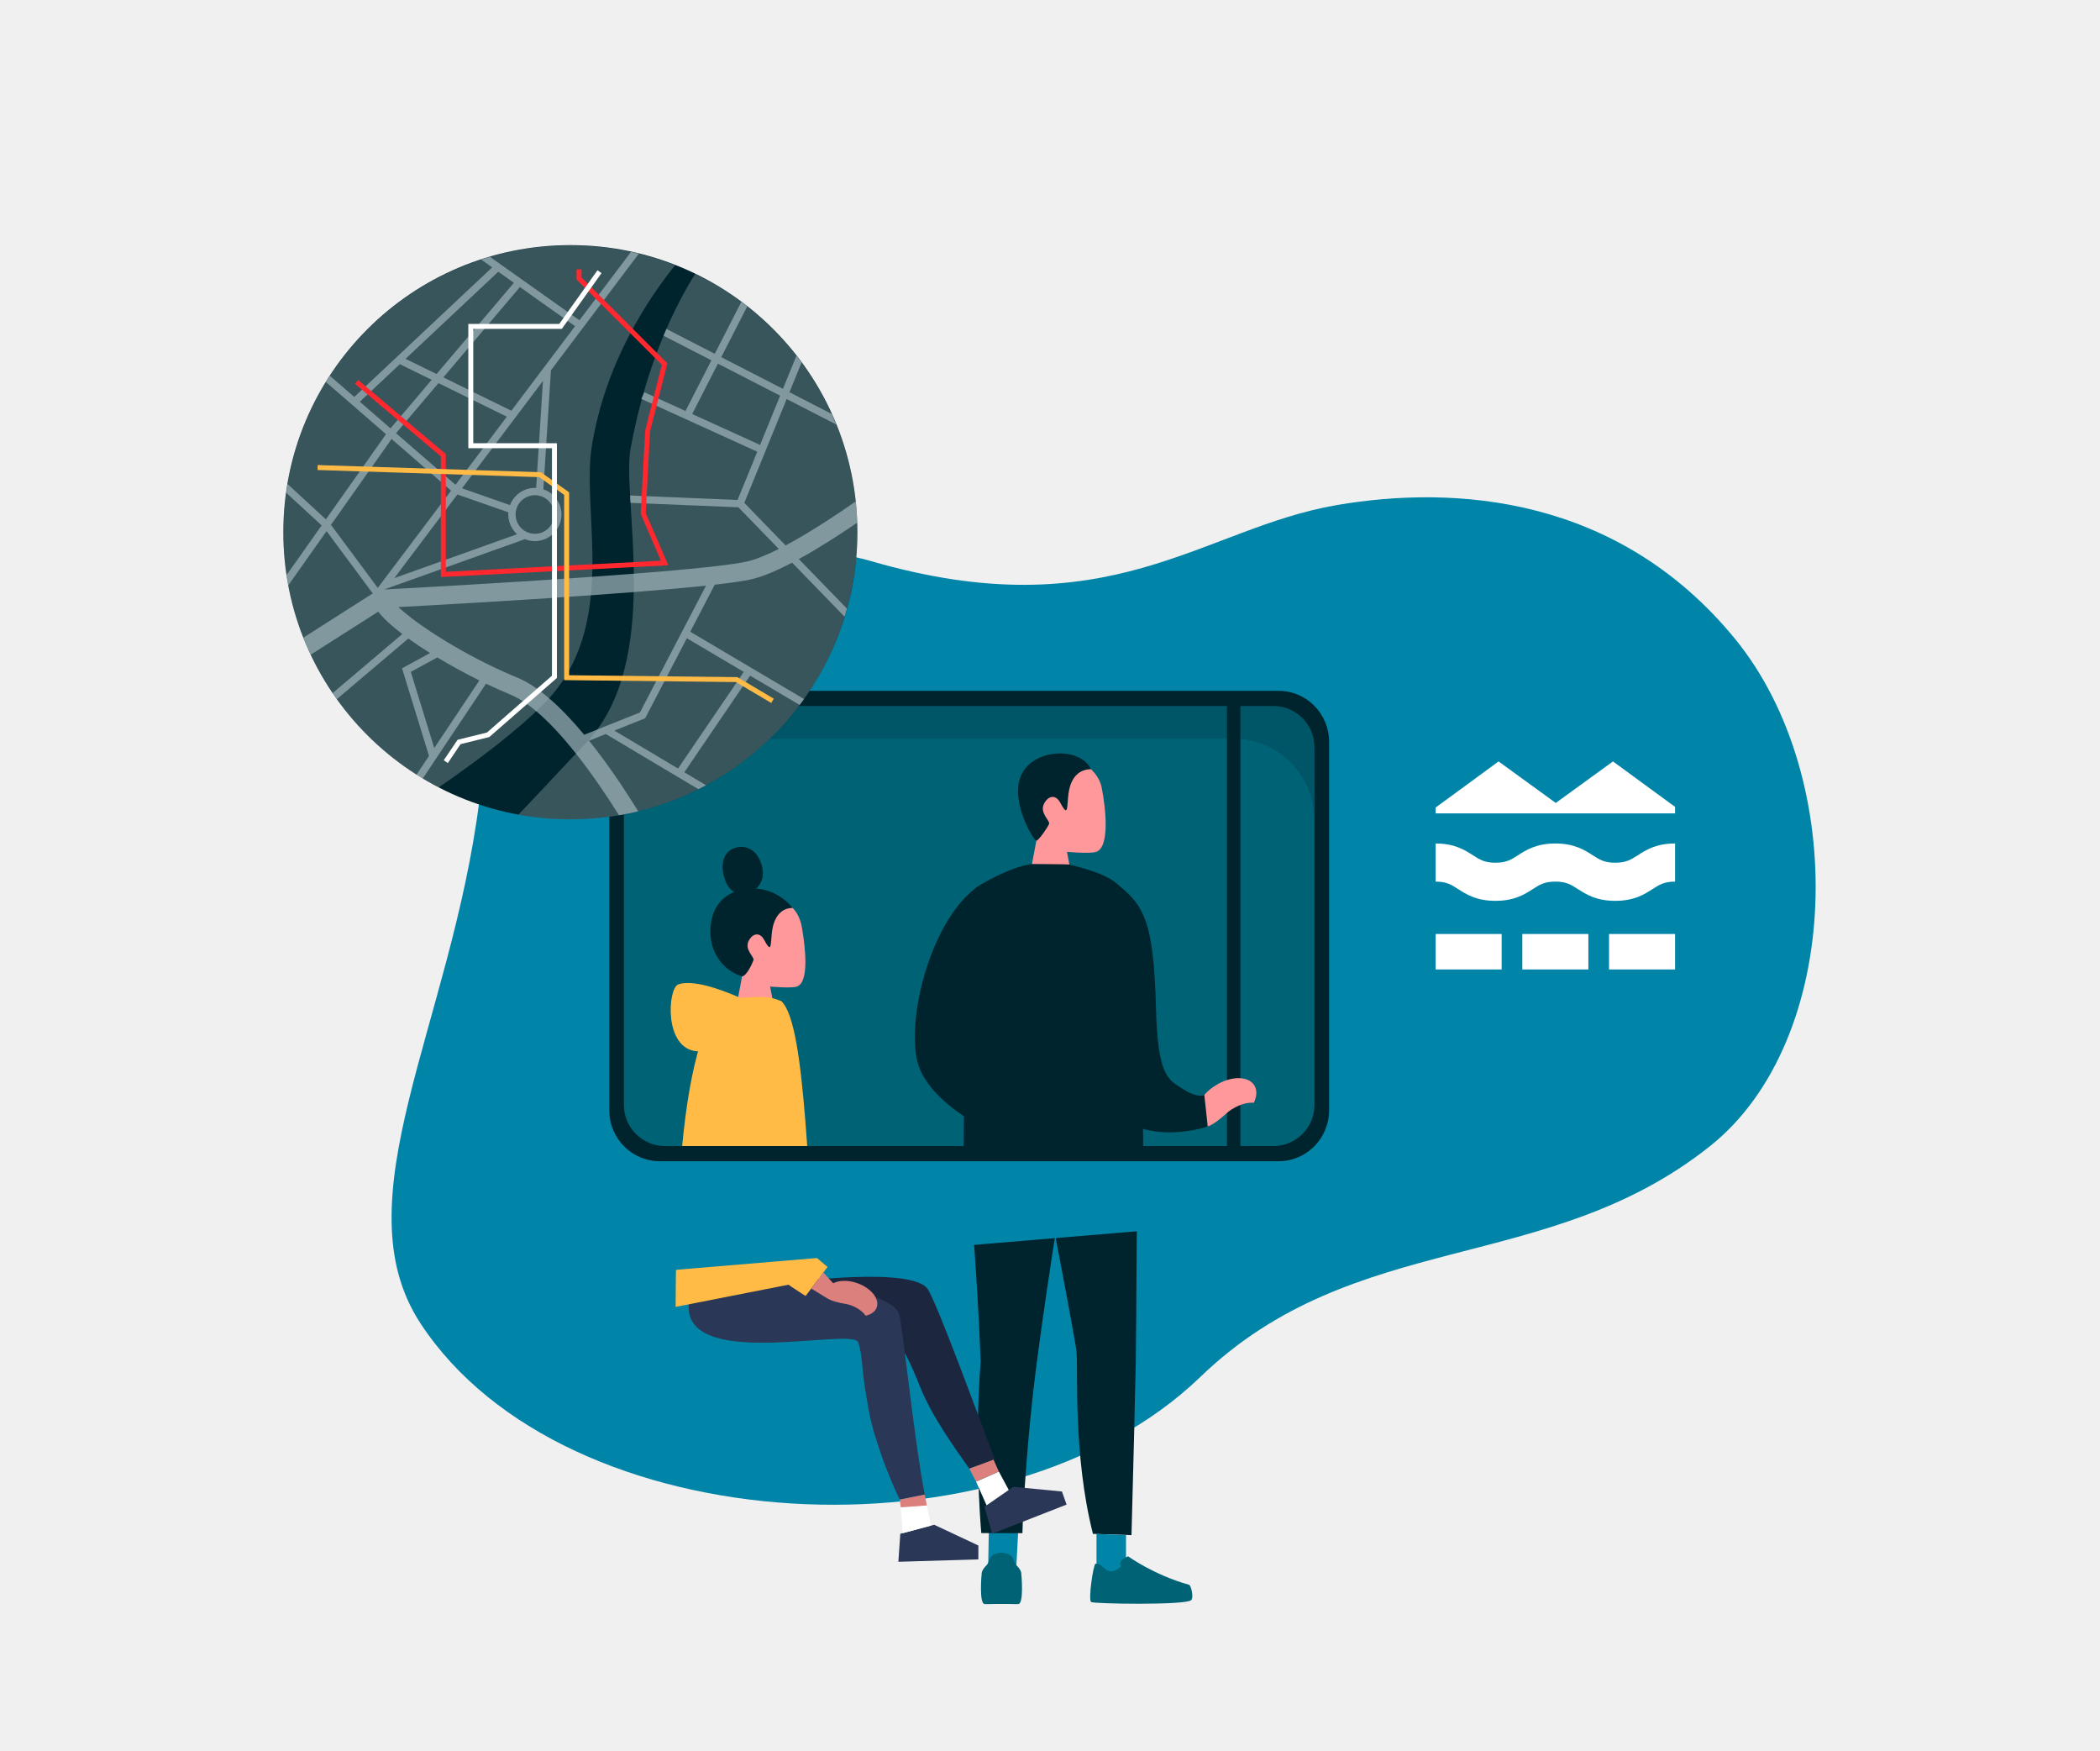
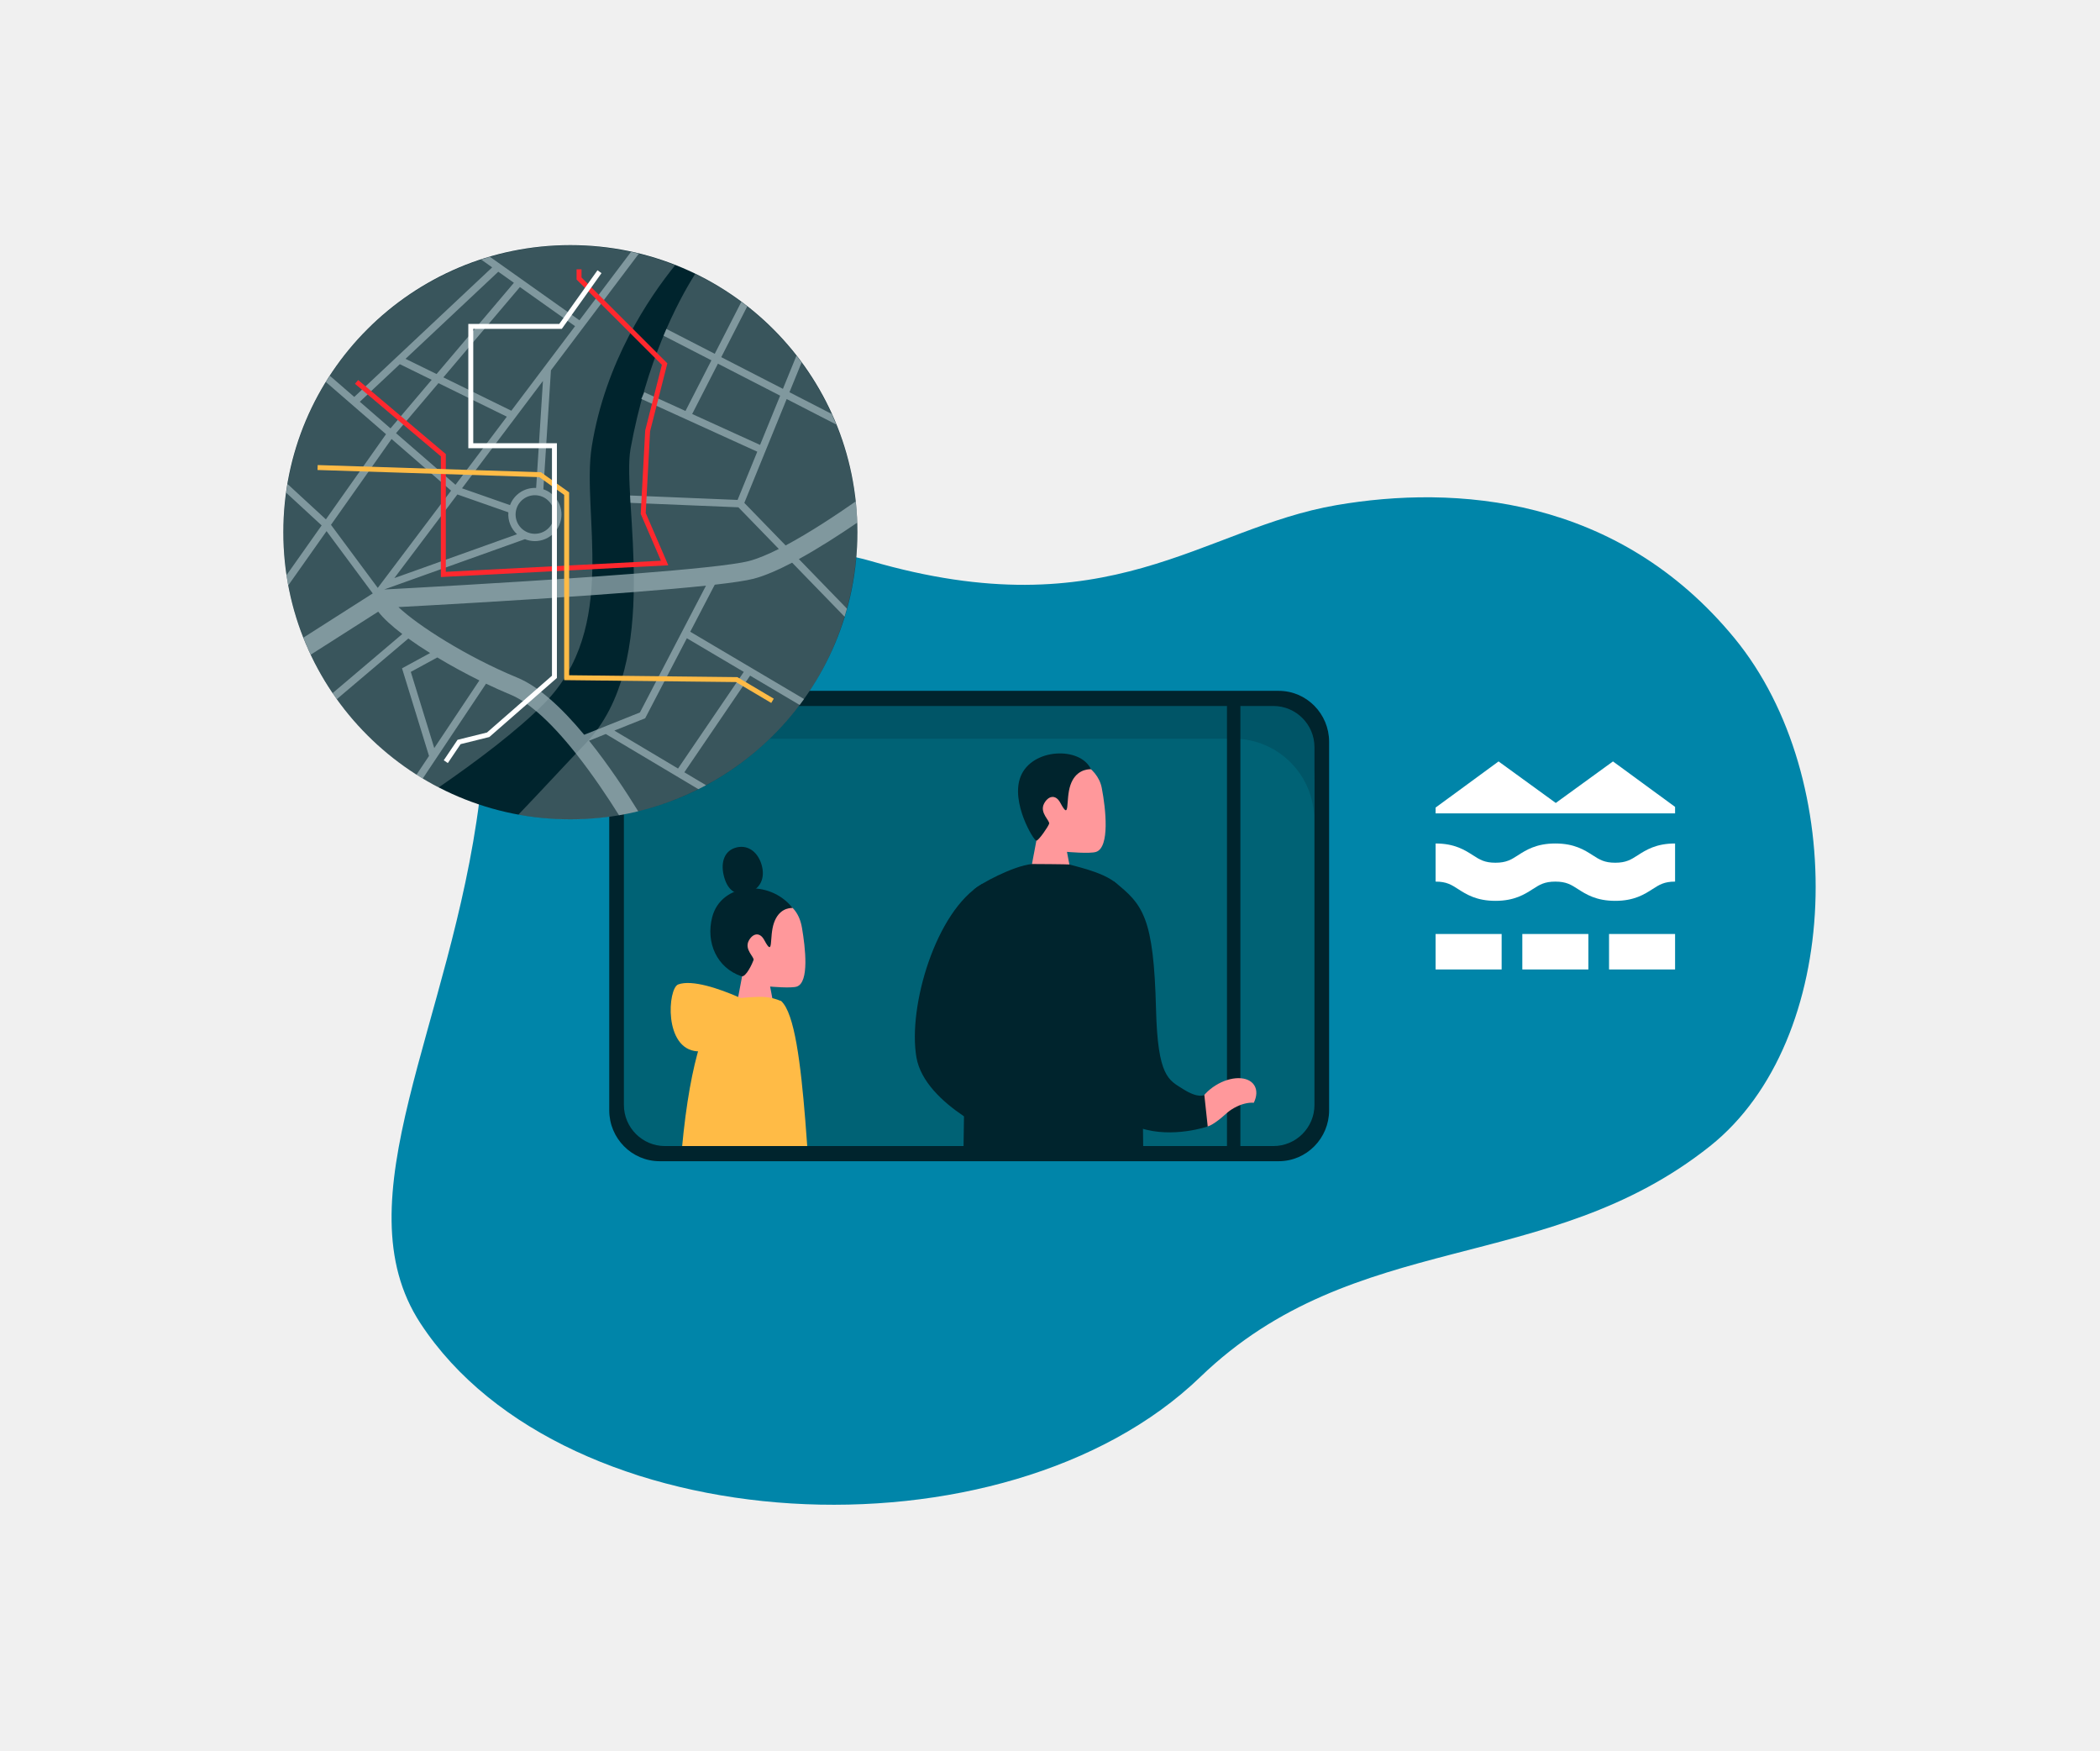
<svg xmlns="http://www.w3.org/2000/svg" width="2400" height="2000" viewBox="0 0 2400 2000" fill="none">
  <path d="M1527.42 577.14C1373.73 603.52 1268.04 720.47 994.689 640.87C823.569 591.04 571.009 731.79 547.869 914.67C515.529 1170.25 388.109 1371.09 480.579 1512.09C645.529 1763.59 1148.32 1788.76 1371.79 1573.28C1548.74 1402.65 1768.03 1457.91 1954.4 1309.45C2106.04 1188.66 2114.02 889.51 1982.33 729.24C1848.66 566.55 1662.79 553.9 1527.42 577.14Z" fill="#0085A9" />
  <path d="M1507.02 1258.71C1507.02 1287.29 1483.85 1310.47 1455.26 1310.47H759.999C731.419 1310.47 708.239 1287.3 708.239 1258.71V849.83C708.239 821.25 731.409 798.07 759.999 798.07H1455.27C1483.85 798.07 1507.03 821.24 1507.03 849.83V1258.71H1507.02Z" fill="#006275" />
-   <path d="M1417.58 801.85H1402.25V1319.03H1417.58V801.85Z" fill="#00242D" />
-   <path d="M1202.98 865.95C1224.04 860.63 1254.37 875.54 1259.14 900.18C1263.91 924.82 1268.39 967.83 1252.78 973.3C1245.87 975.72 1219.4 973.3 1219.4 973.3L1224.96 1002.71H1176.47L1184.42 960.58C1184.42 960.58 1133.56 883.48 1202.98 865.95Z" fill="#FF989B" />
-   <path d="M1223.35 896.98C1217.52 914.01 1223.42 938.99 1211.88 917.39C1206.24 906.82 1197.71 909.6 1193.22 918.16C1187.7 928.69 1200.16 937.67 1198.99 941.22C1197.8 944.76 1187.19 960.18 1184.43 960.58C1181.68 960.97 1154.58 916.73 1166.46 887.12C1179.45 854.71 1234.55 852.64 1246.83 878.88C1242.14 878.8 1229.11 880.13 1223.35 896.98Z" fill="#00242D" />
-   <path d="M1178.14 1267.1C1178.14 1267.1 1228.13 1524.02 1230.24 1544C1232.35 1563.99 1226.03 1661.79 1249.09 1752.54L1293.13 1753.99C1294.78 1693.98 1297.63 1581.64 1298.02 1557.22C1298.57 1522.59 1299.68 1326.23 1299.68 1326.23C1299.68 1326.23 1197.96 1219.04 1178.14 1267.1Z" fill="#00242D" />
-   <path d="M1253.14 1803.45L1286.87 1812.85V1780.73V1753.98L1253.14 1752.66V1803.45Z" fill="#0085A9" />
-   <path d="M1352.52 1345.6C1352.52 1345.6 1354.98 1364.08 1354.97 1365.57C1354.95 1367.07 1363.95 1405.11 1363.99 1407.26C1364.03 1409.42 1360.79 1430.68 1359.78 1432.27C1358.77 1433.86 1341.35 1451.19 1341.35 1451.19C1341.35 1451.19 1337.07 1451.61 1337.8 1447.21C1338.53 1442.82 1336.21 1444.54 1335.7 1442.76C1335.19 1440.98 1343.51 1424.05 1343.51 1424.05L1345.01 1412.1L1342.23 1409.21L1331.74 1432.84C1331.74 1432.84 1329.03 1434.1 1328.27 1431.35C1327.5 1428.6 1335.09 1404.2 1335.09 1404.2C1335.09 1404.2 1332.41 1386.9 1332.02 1382.95C1331.63 1379 1333.75 1368.24 1333.75 1368.24L1326.33 1348.15L1352.52 1345.6Z" fill="#0085A9" />
-   <path d="M1161.08 1798.29L1129.35 1789.63L1130.09 1748.98H1163.68L1161.08 1798.29Z" fill="#0085A9" />
-   <path d="M1105.38 1324.17C1105.38 1324.17 1116.63 1444.49 1120.78 1555.55C1113.5 1648.39 1120.24 1739.18 1121.49 1751.67L1168.49 1751.75C1168.89 1727.44 1174.12 1639.46 1184.43 1560.27C1199.56 1443.96 1221.54 1316 1221.54 1316C1221.54 1316 1124.67 1275.9 1105.38 1324.17Z" fill="#00242D" />
-   <path d="M1389.03 1240.27C1371.4 1251.37 1362.69 1269.25 1369.6 1280.21C1371.6 1283.4 1374.72 1285.65 1378.56 1286.96C1382.39 1288.27 1395.48 1277.88 1400.72 1272.95C1403.44 1270.39 1406.72 1267.97 1410.42 1265.89C1418.36 1261.42 1426.55 1259.45 1432.92 1259.98C1436.46 1252.74 1436.92 1245.51 1433.46 1240.01C1426.55 1229.05 1406.66 1229.16 1389.03 1240.27Z" fill="#FF989B" />
-   <path d="M1273.24 1007.25C1306.51 1033.54 1318.5 1048.02 1321.18 1153.26C1323.14 1230.32 1335.53 1233.83 1351.89 1244.23C1369.93 1255.69 1376.37 1251 1376.37 1251L1380.26 1287.08C1380.26 1287.08 1219.06 1342.46 1249.86 1135.57C1255.3 1099.11 1243.58 1021.42 1273.24 1007.25Z" fill="#00242D" />
-   <path d="M1179.4 987.2C1157.78 989.32 1119.22 1010.29 1113.09 1016.39C1102.45 1089.71 1100.49 1370.83 1100.49 1370.83L1306.26 1372.36C1306.26 1372.36 1311.33 1122.94 1281.04 1015.39C1271.17 998.92 1233.43 990.99 1222.12 987.73C1221.24 987.47 1180.02 987.13 1179.4 987.2Z" fill="#00242D" />
-   <path d="M1122.25 1010C1069.57 1040.93 1037.41 1150.02 1047.32 1207.97C1056.86 1263.72 1147.89 1300.45 1147.89 1300.45C1147.89 1300.45 1147.92 1051.45 1122.25 1010Z" fill="#00242D" />
-   <path d="M1251.93 1786.74C1249.61 1787.37 1243.35 1828.29 1247.08 1830.43C1250.82 1832.57 1355.3 1834.22 1361.36 1828.28C1364.54 1825.16 1361.15 1811.36 1358.96 1810.75C1318.62 1799.48 1289.33 1778.24 1289.33 1778.24C1289.33 1778.24 1279.01 1781.93 1280.21 1787.46L1281.45 1789.79C1281.45 1789.79 1274.94 1795.86 1268.64 1795.27C1262.35 1794.68 1257.8 1785.14 1251.93 1786.74Z" fill="#006275" />
-   <path d="M1121.99 1797.03C1122.38 1794.22 1125.16 1790.69 1126.83 1789.07C1128.62 1787.33 1129.38 1786.2 1131.38 1780.73C1133.2 1775.77 1140.1 1774.28 1144.4 1774.1V1774.09C1144.45 1774.09 1144.51 1774.09 1144.55 1774.1C1144.6 1774.1 1144.65 1774.1 1144.7 1774.09V1774.1C1148.99 1774.28 1155.9 1775.77 1157.72 1780.73C1159.73 1786.2 1160.48 1787.33 1162.27 1789.07C1163.94 1790.69 1166.73 1794.22 1167.11 1797.03C1167.5 1799.85 1170.17 1832.23 1163.92 1832.75C1160.91 1833 1152.69 1832.48 1144.7 1832.65C1144.65 1832.65 1144.6 1832.65 1144.55 1832.65C1144.5 1832.65 1144.45 1832.65 1144.4 1832.65C1136.41 1832.49 1128.19 1833 1125.18 1832.75C1118.93 1832.23 1121.6 1799.85 1121.99 1797.03Z" fill="#006275" />
-   <path d="M865.089 1028.82C884.389 1023.94 911.059 1027.83 916.559 1060.19C920.409 1082.87 925.029 1122.19 910.729 1127.21C904.389 1129.43 880.139 1127.21 880.139 1127.21L885.239 1154.16H840.799L848.089 1115.55C848.079 1115.55 801.459 1044.89 865.089 1028.82Z" fill="#FF989B" />
-   <path d="M884.449 1054.69C878.889 1070.95 884.519 1094.8 873.499 1074.17C868.109 1064.08 859.969 1066.73 855.689 1074.91C850.419 1084.96 862.319 1093.54 861.199 1096.92C860.069 1100.3 852.439 1117.15 847.299 1115.4C819.459 1105.92 806.259 1077.09 814.009 1047.64C824.219 1008.86 878.959 1003.74 905.869 1037.41C901.389 1037.33 889.949 1038.6 884.449 1054.69Z" fill="#00242D" />
-   <path d="M870.949 990.19C874.519 1005.5 867.169 1017.29 853.229 1020.54C839.299 1023.79 830.619 1015.26 827.049 999.95C823.479 984.64 828.149 971.42 842.079 968.18C856.019 964.93 867.379 974.88 870.949 990.19Z" fill="#00242D" />
-   <path d="M1016.27 1520.73C1024.98 1536.96 1028.35 1526.39 1052.04 1585.76C1065.01 1618.28 1092.61 1656.64 1107.81 1678.05L1136.78 1667.22C1117.4 1615.73 1072.43 1493.21 1060.64 1473.49C1044.35 1446.24 902.579 1465.26 902.579 1465.26C902.579 1465.26 849.709 1430.96 813.339 1455.25C803.149 1462.06 1007.57 1504.51 1016.27 1520.73Z" fill="#1C273F" />
-   <path d="M1218.95 1719.1L1133.78 1752.38L1125.1 1721.49L1158.12 1698.79L1213.65 1704.15L1218.95 1719.1Z" fill="#2A3756" />
-   <path d="M1127.53 1719.93L1152.86 1702.4L1141.51 1681.27L1115.48 1692.85L1127.53 1719.93Z" fill="white" />
-   <path d="M1141.51 1681.27L1115.48 1692.85L1107.81 1678.05L1135.46 1667.73L1141.51 1681.27Z" fill="#DB807D" />
-   <path d="M787.099 1495.77C791.249 1564.47 974.789 1516.33 980.779 1533.74C986.779 1551.15 983.009 1559.38 993.239 1613.4C999.189 1644.8 1016.68 1689.79 1028.25 1713.36L1056.86 1707.68C1045.99 1653.75 1032.6 1524.55 1027.92 1502.67C1021.29 1471.62 881.599 1459.62 881.599 1459.62C881.599 1459.62 835.769 1416.55 795.979 1434.69C784.839 1439.77 786.469 1485.36 787.099 1495.77Z" fill="#2A3756" />
-   <path d="M1118.11 1781.7L1026.71 1784.44L1028.91 1752.43L1067.63 1742.14L1118.14 1765.84L1118.11 1781.7Z" fill="#2A3756" />
-   <path d="M1031.72 1751.78L1063.94 1743.12L1059.21 1720.06L1029.46 1722.23L1031.72 1751.78Z" fill="white" />
-   <path d="M1059.21 1720.06L1029.46 1722.23L1028.25 1713.36L1056.86 1707.68L1059.21 1720.06Z" fill="#DB807D" />
-   <path d="M892.899 1143.87C892.899 1143.87 861.159 1146.71 843.869 1139.18C822.099 1129.69 791.109 1118.98 775.139 1124.76C763.119 1129.1 758.289 1198.6 796.899 1201.22C865.899 1205.9 892.899 1143.87 892.899 1143.87Z" fill="#FFBB46" />
-   <path d="M855.419 1139.51C835.689 1140.74 816.279 1145.51 803.569 1182.77C785.439 1234.08 772.609 1323.52 772.139 1493.22L937.419 1460.71C920.829 1373.73 923.329 1171.74 892.889 1143.87C880.239 1138.55 872.199 1138.47 855.419 1139.51Z" fill="#FFBB46" />
-   <path d="M844.139 1182.77C858.039 1182.68 877.949 1246.69 848.349 1365.05L945.769 1447.61L920.689 1480.72C920.689 1480.72 828.499 1424.11 809.269 1381.29C790.049 1338.47 794.179 1183.1 844.139 1182.77Z" fill="#FFBB46" />
-   <path d="M940.989 1453.93L956.969 1471.42L946.279 1483.96L927.149 1472.26L940.989 1453.93Z" fill="#DB807D" />
-   <path d="M979.839 1466.12C964.179 1460.59 948.689 1464 945.249 1473.73C944.249 1476.56 944.389 1479.62 945.469 1482.67C946.549 1485.72 959.519 1488.75 965.189 1489.59C968.139 1490.03 971.269 1490.88 974.409 1492.16C981.129 1494.91 986.419 1499.06 989.239 1503.3C995.519 1501.93 1000.26 1498.64 1001.99 1493.76C1005.41 1484.03 995.499 1471.65 979.839 1466.12Z" fill="#DB807D" />
+   <mask id="mask0_13_2" style="mask-type:alpha" maskUnits="userSpaceOnUse" x="696" y="753" width="819" height="593">
+     <rect x="696" y="753" width="819" height="593" fill="#C4C4C4" />
+   </mask>
+   <g mask="url(#mask0_13_2)">
+     <path d="M1417.58 801.85H1402.25V1319.03H1417.58V801.85Z" fill="#00242D" />
+     <path d="M1202.98 865.95C1224.04 860.63 1254.37 875.54 1259.14 900.18C1263.91 924.82 1268.39 967.83 1252.78 973.3C1245.87 975.72 1219.4 973.3 1219.4 973.3L1224.96 1002.71H1176.47L1184.42 960.58C1184.42 960.58 1133.56 883.48 1202.98 865.95Z" fill="#FF989B" />
+     <path d="M1223.35 896.98C1217.52 914.01 1223.42 938.99 1211.88 917.39C1206.24 906.82 1197.71 909.6 1193.22 918.16C1187.7 928.69 1200.16 937.67 1198.99 941.22C1197.8 944.76 1187.19 960.18 1184.43 960.58C1181.68 960.97 1154.58 916.73 1166.46 887.12C1179.45 854.71 1234.55 852.64 1246.83 878.88C1242.14 878.8 1229.11 880.13 1223.35 896.98Z" fill="#00242D" />
+     <path d="M1178.14 1267.1C1178.14 1267.1 1228.13 1524.02 1230.24 1544C1232.35 1563.99 1226.03 1661.79 1249.09 1752.54L1293.13 1753.99C1294.78 1693.98 1297.63 1581.64 1298.02 1557.22C1298.57 1522.59 1299.68 1326.23 1299.68 1326.23C1299.68 1326.23 1197.96 1219.04 1178.14 1267.1Z" fill="#00242D" />
+     <path d="M1352.52 1345.6C1352.52 1345.6 1354.98 1364.08 1354.97 1365.57C1354.95 1367.07 1363.95 1405.11 1363.99 1407.26C1364.03 1409.42 1360.79 1430.68 1359.78 1432.27C1358.77 1433.86 1341.35 1451.19 1341.35 1451.19C1341.35 1451.19 1337.07 1451.61 1337.8 1447.21C1338.53 1442.82 1336.21 1444.54 1335.7 1442.76C1335.19 1440.98 1343.51 1424.05 1343.51 1424.05L1345.01 1412.1L1342.23 1409.21L1331.74 1432.84C1331.74 1432.84 1329.03 1434.1 1328.27 1431.35C1327.5 1428.6 1335.09 1404.2 1335.09 1404.2C1335.09 1404.2 1332.41 1386.9 1332.02 1382.95C1331.63 1379 1333.75 1368.24 1333.75 1368.24L1326.33 1348.15L1352.52 1345.6Z" fill="#0085A9" />
+     <path d="M1105.38 1324.17C1105.38 1324.17 1116.63 1444.49 1120.78 1555.55C1113.5 1648.39 1120.24 1739.18 1121.49 1751.67L1168.49 1751.75C1168.89 1727.44 1174.12 1639.46 1184.43 1560.27C1199.56 1443.96 1221.54 1316 1221.54 1316C1221.54 1316 1124.67 1275.9 1105.38 1324.17Z" fill="#00242D" />
+     <path d="M1389.03 1240.27C1371.4 1251.37 1362.69 1269.25 1369.6 1280.21C1371.6 1283.4 1374.72 1285.65 1378.56 1286.96C1382.39 1288.27 1395.48 1277.88 1400.72 1272.95C1403.44 1270.39 1406.72 1267.97 1410.42 1265.89C1418.36 1261.42 1426.55 1259.45 1432.92 1259.98C1436.46 1252.74 1436.92 1245.51 1433.46 1240.01C1426.55 1229.05 1406.66 1229.16 1389.03 1240.27Z" fill="#FF989B" />
+     <path d="M1273.24 1007.25C1306.51 1033.54 1318.5 1048.02 1321.18 1153.26C1323.14 1230.32 1335.53 1233.83 1351.89 1244.23C1369.93 1255.69 1376.37 1251 1376.37 1251L1380.26 1287.08C1380.26 1287.08 1219.06 1342.46 1249.86 1135.57C1255.3 1099.11 1243.58 1021.42 1273.24 1007.25Z" fill="#00242D" />
+     <path d="M1179.4 987.2C1157.78 989.32 1119.22 1010.29 1113.09 1016.39C1102.45 1089.71 1100.49 1370.83 1100.49 1370.83L1306.26 1372.36C1306.26 1372.36 1311.33 1122.94 1281.04 1015.39C1271.17 998.92 1233.43 990.99 1222.12 987.73C1221.24 987.47 1180.02 987.13 1179.4 987.2Z" fill="#00242D" />
+     <path d="M1122.25 1010C1069.57 1040.93 1037.41 1150.02 1047.32 1207.97C1056.86 1263.72 1147.89 1300.45 1147.89 1300.45C1147.89 1300.45 1147.92 1051.45 1122.25 1010Z" fill="#00242D" />
+     <path d="M865.089 1028.82C884.389 1023.94 911.059 1027.83 916.559 1060.19C920.409 1082.87 925.029 1122.19 910.729 1127.21C904.389 1129.43 880.139 1127.21 880.139 1127.21L885.239 1154.16H840.799L848.089 1115.55C848.079 1115.55 801.459 1044.89 865.089 1028.82Z" fill="#FF989B" />
+     <path d="M884.449 1054.69C878.889 1070.95 884.519 1094.8 873.499 1074.17C868.109 1064.08 859.969 1066.73 855.689 1074.91C850.419 1084.96 862.319 1093.54 861.199 1096.92C860.069 1100.3 852.439 1117.15 847.299 1115.4C819.459 1105.92 806.259 1077.09 814.009 1047.64C824.219 1008.86 878.959 1003.74 905.869 1037.41C901.389 1037.33 889.949 1038.6 884.449 1054.69Z" fill="#00242D" />
+     <path d="M870.949 990.19C874.519 1005.5 867.169 1017.29 853.229 1020.54C839.299 1023.79 830.619 1015.26 827.049 999.95C823.479 984.64 828.149 971.42 842.079 968.18C856.019 964.93 867.379 974.88 870.949 990.19Z" fill="#00242D" />
+     <path d="M892.899 1143.87C892.899 1143.87 861.159 1146.71 843.869 1139.18C822.099 1129.69 791.109 1118.98 775.139 1124.76C763.119 1129.1 758.289 1198.6 796.899 1201.22C865.899 1205.9 892.899 1143.87 892.899 1143.87Z" fill="#FFBB46" />
+     <path d="M855.419 1139.51C835.689 1140.74 816.279 1145.51 803.569 1182.77C785.439 1234.08 772.609 1323.52 772.139 1493.22L937.419 1460.71C920.829 1373.73 923.329 1171.74 892.889 1143.87C880.239 1138.55 872.199 1138.47 855.419 1139.51Z" fill="#FFBB46" />
+     <path d="M844.139 1182.77C858.039 1182.68 877.949 1246.69 848.349 1365.05L945.769 1447.61L920.689 1480.72C920.689 1480.72 828.499 1424.11 809.269 1381.29C790.049 1338.47 794.179 1183.1 844.139 1182.77Z" fill="#FFBB46" />
+   </g>
  <path opacity="0.2" d="M1409.63 801.85H805.63C689.08 801.85 713.4 843.15 713.4 894.09V936.24C713.4 885.3 754.7 844 805.63 844H1409.63C1460.57 844 1501.87 885.3 1501.87 936.24V894.09C1501.86 843.15 1528.21 801.85 1409.63 801.85Z" fill="#00242D" />
  <path d="M653.279 761.98L609.209 1464.52L1573.36 1383.86L1567.6 732.23L653.279 761.98ZM1507.02 1262.49C1507.02 1291.07 1483.85 1314.25 1455.26 1314.25H759.999C731.419 1314.25 708.239 1291.08 708.239 1262.49V853.61C708.239 825.03 731.409 801.85 759.999 801.85H1455.27C1483.85 801.85 1507.03 825.02 1507.03 853.61V1262.49H1507.02Z" fill="#0085A9" />
  <path d="M1461.44 1326.76H753.82C722.09 1326.76 696.27 1300.64 696.27 1268.54V847.56C696.27 815.46 722.09 789.34 753.82 789.34H1461.44C1493.17 789.34 1518.99 815.46 1518.99 847.56V1268.53C1518.99 1300.64 1493.17 1326.76 1461.44 1326.76ZM760 806.64C734.1 806.64 713.03 827.71 713.03 853.61V1262.49C713.03 1288.39 734.1 1309.46 760 1309.46H1455.27C1481.17 1309.46 1502.24 1288.39 1502.24 1262.49V853.61C1502.24 827.71 1481.17 806.64 1455.27 806.64H760Z" fill="#00242D" />
  <path d="M1845.96 1029.28C1824.22 1029.28 1812.56 1021.79 1803.19 1015.77C1795.54 1010.85 1790.01 1007.3 1777.54 1007.3C1765.07 1007.3 1759.54 1010.85 1751.89 1015.77C1742.52 1021.79 1730.86 1029.28 1709.12 1029.28C1687.38 1029.28 1675.72 1021.79 1666.35 1015.77C1658.7 1010.85 1653.17 1007.3 1640.7 1007.3V963.74C1662.44 963.74 1674.1 971.23 1683.47 977.25C1691.12 982.17 1696.65 985.72 1709.12 985.72C1721.59 985.72 1727.12 982.17 1734.77 977.25C1744.14 971.23 1755.8 963.74 1777.54 963.74C1799.28 963.74 1810.94 971.23 1820.31 977.25C1827.96 982.17 1833.49 985.72 1845.96 985.72C1858.43 985.72 1863.96 982.17 1871.61 977.25C1880.98 971.23 1892.64 963.74 1914.38 963.74V1007.3C1901.91 1007.3 1896.38 1010.85 1888.73 1015.77C1879.36 1021.79 1867.7 1029.28 1845.96 1029.28Z" fill="white" />
  <path d="M1716.16 1067.15H1640.69V1107.67H1716.16V1067.15Z" fill="white" />
  <path d="M1815.27 1067.15H1739.8V1107.67H1815.27V1067.15Z" fill="white" />
  <path d="M1914.38 1067.15H1838.91V1107.67H1914.38V1067.15Z" fill="white" />
  <path d="M1843.4 869.98L1778.02 917.44L1712.64 869.98L1640.69 922.71V929.34H1763.16H1792.88H1914.38V921.93L1843.4 869.98Z" fill="white" />
  <path d="M651.84 936.13C833.006 936.13 979.87 789.266 979.87 608.1C979.87 426.934 833.006 280.07 651.84 280.07C470.674 280.07 323.81 426.934 323.81 608.1C323.81 789.266 470.674 936.13 651.84 936.13Z" fill="#00242D" />
  <g opacity="0.7">
    <path opacity="0.32" d="M720.66 512.54C710.13 570.18 758.3 756.79 669.29 849.43C646.18 873.48 619.27 902.79 592.5 930.76C767.27 962.99 936.62 849.77 972.9 674.88C1004.1 524.47 926.86 376.79 794.48 312.97C773.77 345.86 738.9 412.72 720.66 512.54Z" fill="white" />
    <path opacity="0.32" d="M676.37 509.81C691.87 413.53 741.55 340.21 771.63 303C754.65 296.36 736.9 291.03 718.44 287.2C541.11 250.42 367.55 364.35 330.76 541.67C300.18 689.09 373.77 833.89 501.34 899.68C544.49 869.96 590.87 835.17 621.75 803.95C708.26 716.5 664.06 586.26 676.37 509.81Z" fill="white" />
    <path opacity="0.7" d="M555.46 781.15C565.17 785.81 574.61 790.04 583.44 793.68C592.98 797.62 602.89 804.21 612.87 812.6C628.23 825.52 643.73 842.68 658.25 861.01C677.15 884.85 694.38 910.64 707.46 931.48C714.83 930.21 722.14 928.7 729.36 926.94C715.35 904.19 695.55 874.11 673.22 846.31L692.33 838.65L798.15 901.7C801.09 900.23 804.01 898.73 806.9 897.17L782.09 882.39L857.27 771.97L913.91 805.46C915.59 803.22 917.25 800.96 918.88 798.68L788.85 721.81L816.87 668.05C837.21 665.74 852.78 663.46 861.18 661.28C873.98 657.96 889.28 651.26 905.3 642.88L965.25 704.65C966.19 701.59 967.08 698.51 967.93 695.4L912.97 638.77C935.98 626.17 959.89 610.71 979.62 597.23C979.35 589.07 978.77 580.98 977.9 572.94C955.58 588.54 925.38 608.56 897.86 623.2L850.65 574.57L899.06 455.92L955.72 485.06C954.07 480.99 952.34 476.97 950.53 472.98L902.24 448.15L916.09 414.19C914.17 411.57 912.22 408.99 910.22 406.43L894.77 444.3L824.3 408.07L854 350.05C851.77 348.31 849.52 346.58 847.24 344.89L816.86 404.24L761.62 375.84C760.53 378.35 759.43 380.94 758.33 383.56L813.04 411.69L783.41 469.56L736.36 448.15L734.61 451.99L732.89 455.76L733.49 456.04L865.45 516.09L842.96 571.21L720.07 566.13C720.23 568.87 720.39 571.68 720.56 574.53L843.89 579.63L890.08 627.21C877.52 633.52 865.77 638.46 855.9 641.02C838.38 645.56 786.23 650.69 724.34 655.52C708.92 656.72 692.89 657.9 676.65 659.05C573.32 666.37 461.09 672.38 439.07 673.53L599.91 616.03C601.57 616.69 603.29 617.25 605.1 617.62C621.52 621.03 637.65 610.44 641.06 594.02C644.21 578.82 635.37 563.89 621 559.04L629.64 423.08L730.1 289.84C727.14 289.11 724.17 288.43 721.17 287.78L662.23 365.96L559.94 293.43C556.56 294.42 553.2 295.44 549.86 296.54L562.49 305.49L404.87 453.53L376.97 429.33C375.43 431.69 373.93 434.08 372.45 436.48L441.17 496.08L372.45 593.41L328.64 553.03C328.07 556.35 327.55 559.66 327.08 562.98L367.59 600.31L327.51 657.08C328.1 661 328.77 664.89 329.5 668.76L373.21 606.85L426 678.02L346.76 728.54C349.36 735.12 352.17 741.6 355.18 747.98L432.24 698.86C438.3 706.69 447.92 715.41 459.76 724.43L380.18 791.9C381.75 794.22 383.35 796.52 384.98 798.8L466.67 729.55C474.33 735.07 482.72 740.65 491.54 746.15L459.46 763.6L490.3 863.72L476.01 885.14C478.36 886.63 480.73 888.1 483.13 889.54L555.46 781.15ZM791.05 473.03L820.49 415.52L891.6 452.08L868.65 508.34L791.05 473.03ZM850.05 767.71L774.89 878.11L702.11 834.75L737.34 820.65L784.98 729.24L850.05 767.71ZM450.66 660.52L522.72 564.95L581.01 585.36C580.21 594.98 584.07 604.17 590.92 610.39L450.66 660.52ZM632.89 592.34C630.42 604.24 618.73 611.92 606.82 609.45C594.91 606.98 587.24 595.29 589.71 583.39C592.18 571.49 603.87 563.81 615.77 566.28C627.68 568.74 635.36 580.43 632.89 592.34ZM612.73 557.51C599.61 556.89 587.5 564.84 582.88 577.13L528.01 557.93L620.51 435.24L612.73 557.51ZM452.61 494.95L501.1 437.76L579.25 476.08L520.58 553.9L452.61 494.95ZM657.21 372.67L584.38 469.28L506.69 431.18L594.18 327.98L657.21 372.67ZM587.32 323.11L498.93 427.37L463.47 409.98L569.47 310.46L587.32 323.11ZM411.22 459.04L456.95 416.1L493.35 433.95L446.29 489.46L411.22 459.04ZM378.27 599.65L447.5 501.58L515.52 560.59L431.74 671.71L378.27 599.65ZM455.34 693.63C494.73 691.52 587.56 686.36 675.26 680.14C691.92 678.96 708.39 677.75 724.29 676.5C754.98 674.1 783.46 671.61 806.86 669.14L731.36 814.03L682.56 833.56L667.66 839.52C654.8 824.04 641.22 809.56 627.51 797.81C615.44 787.46 603.27 779.23 591.41 774.34C532.43 750.02 477 714.22 455.34 693.63ZM469.48 767.67L499.78 751.19C515.3 760.52 531.82 769.5 547.86 777.45L496.3 854.73L469.48 767.67Z" fill="#E3F2F7" />
  </g>
  <path d="M503.85 659.29V521.43L405.68 438.53L409.32 434.21L509.5 518.81V653.34L755.35 640.66L732.26 587.16L737.38 491.8L756.42 416.83L658.94 319.36V307.74H664.59V317.02L762.69 415.11L742.92 492.92L737.97 586.14L763.76 645.89L503.85 659.29Z" fill="#FF282E" />
  <path d="M881.43 803.16L841.12 779.3L644.78 777.1V565.45L616.33 545.16L362.87 537.01L363.05 531.36L618.22 539.57L650.43 562.54V771.51L842.7 773.67L884.31 798.3L881.43 803.16Z" fill="#FFBB46" />
  <path d="M511.81 871.85L507.13 868.69L522.91 845.28L556.55 836.94L630.81 772.06V512.1H535.22V370.12H639.15L682.83 308.82L687.43 312.09L642.06 375.77H540.87V506.46H636.46V774.62L559.24 842.1L526.38 850.24L511.81 871.85Z" fill="white" />
</svg>
